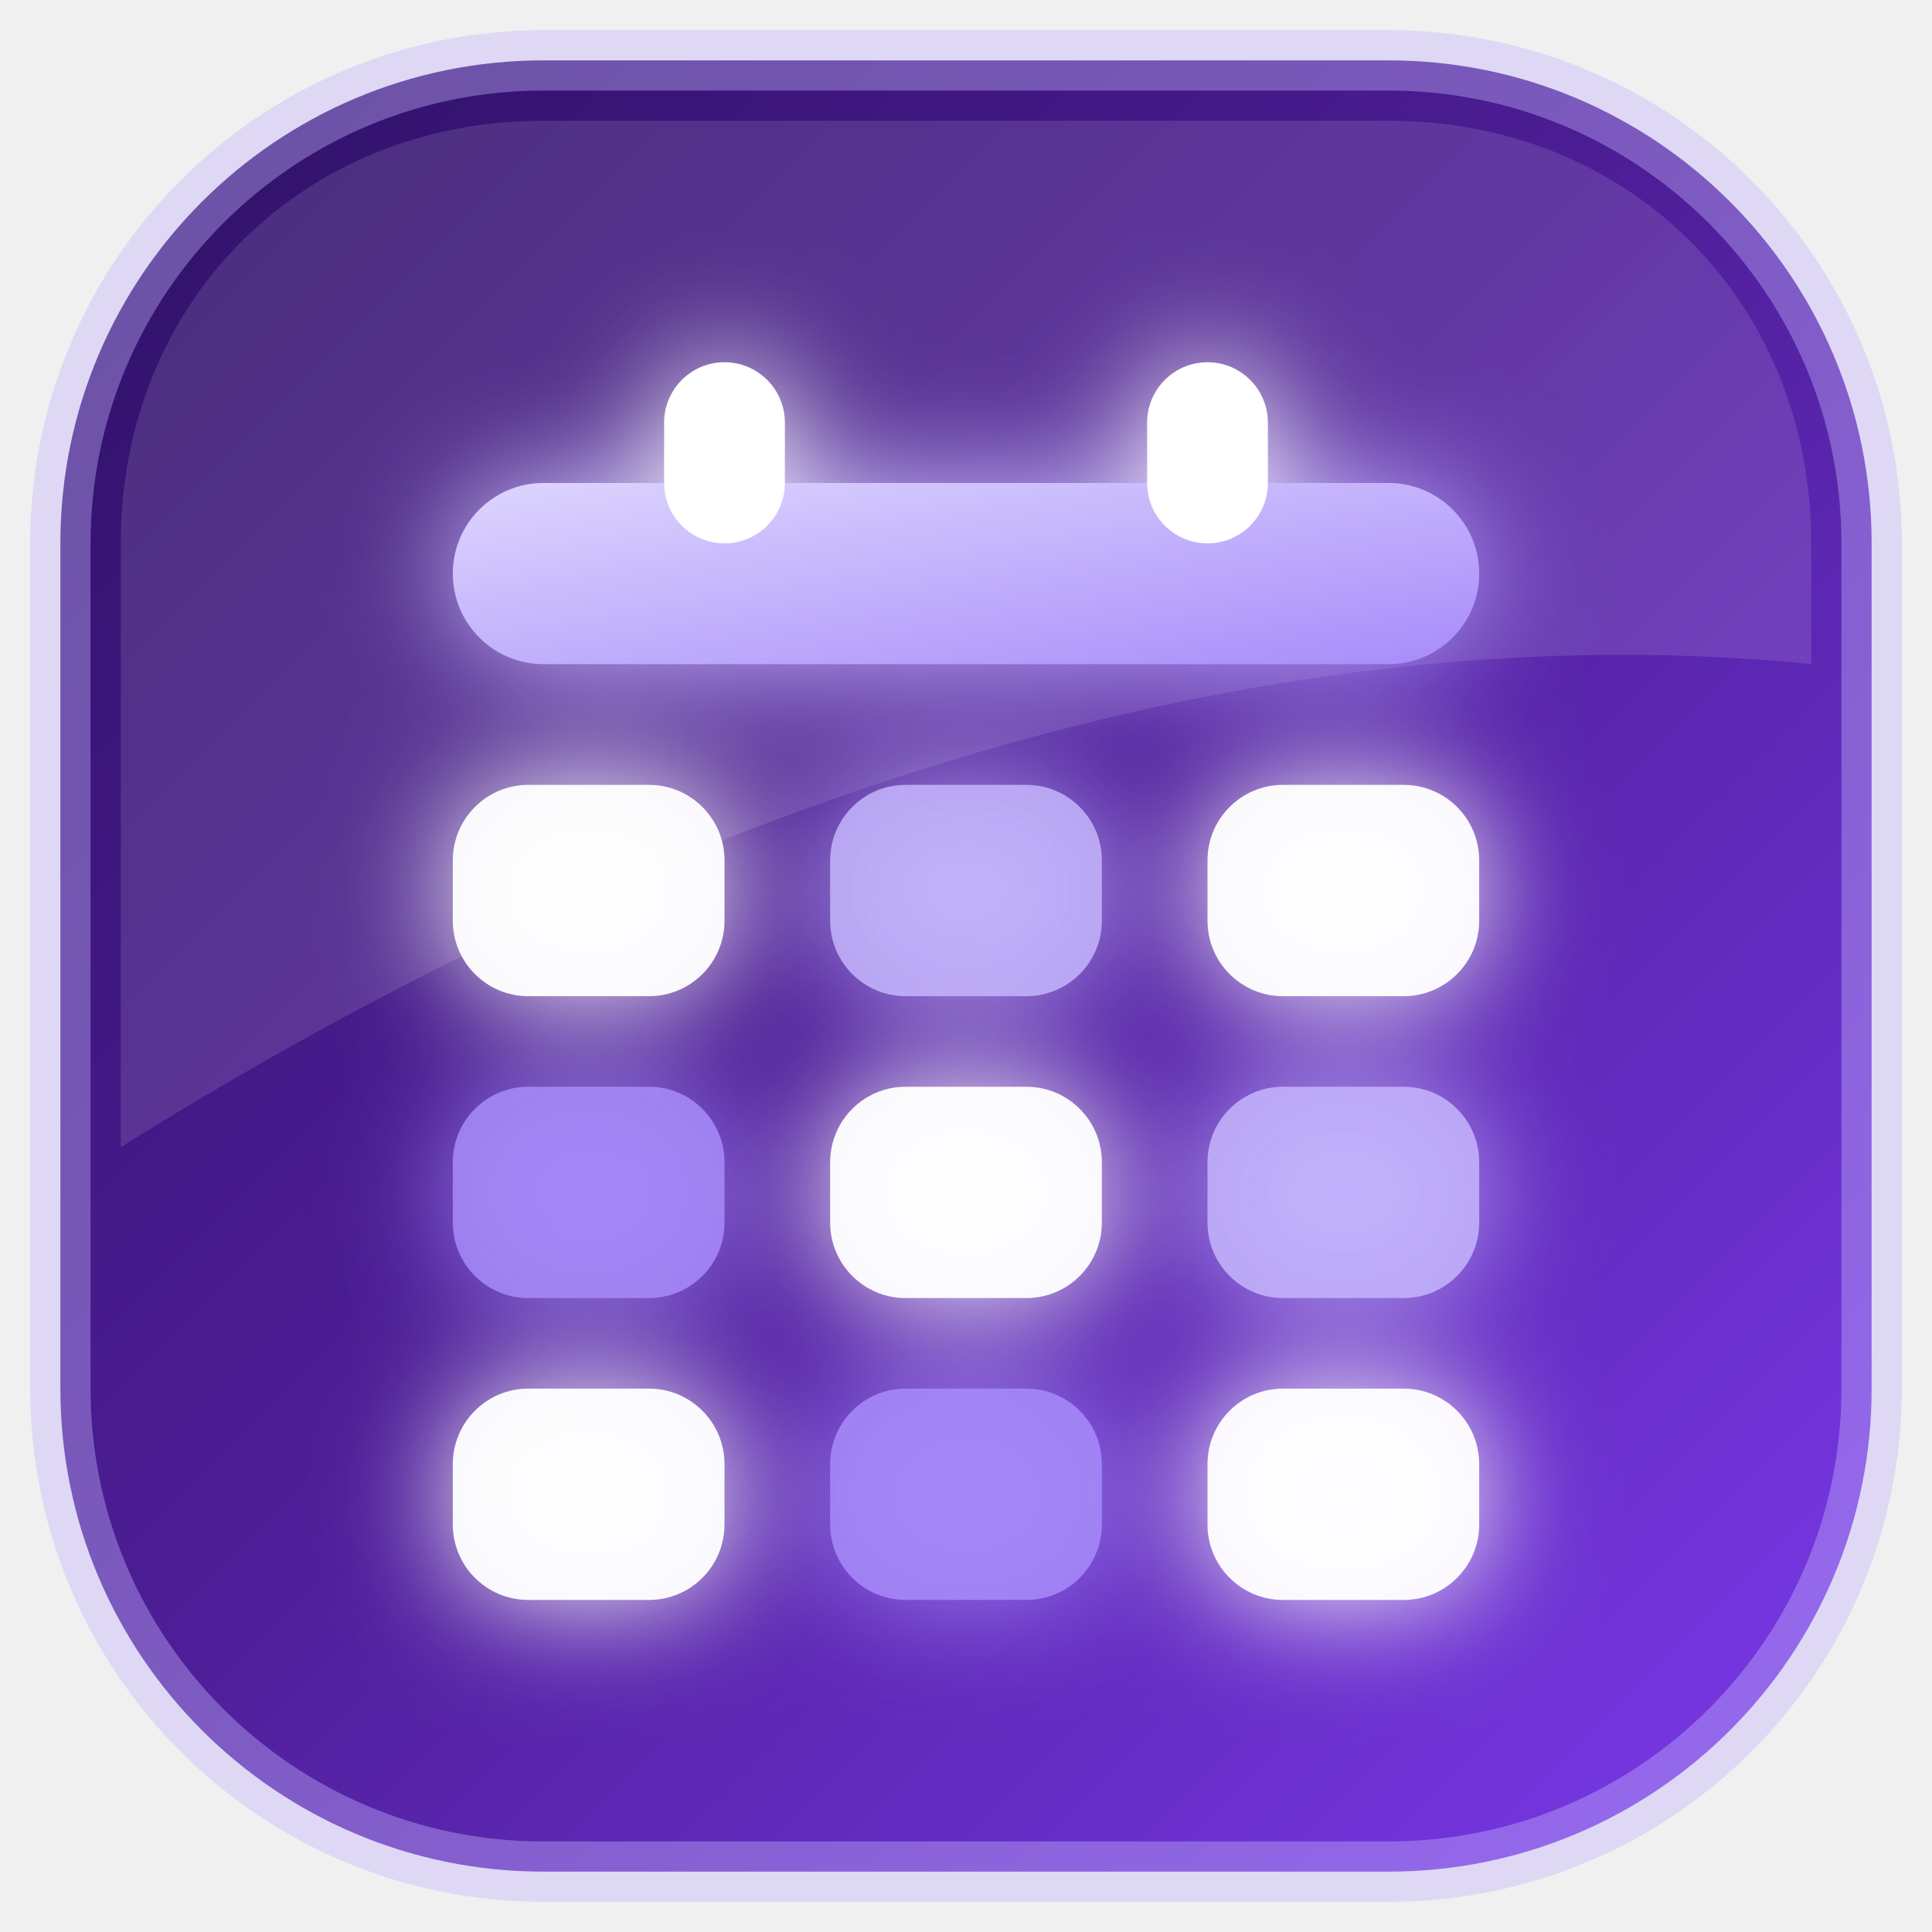
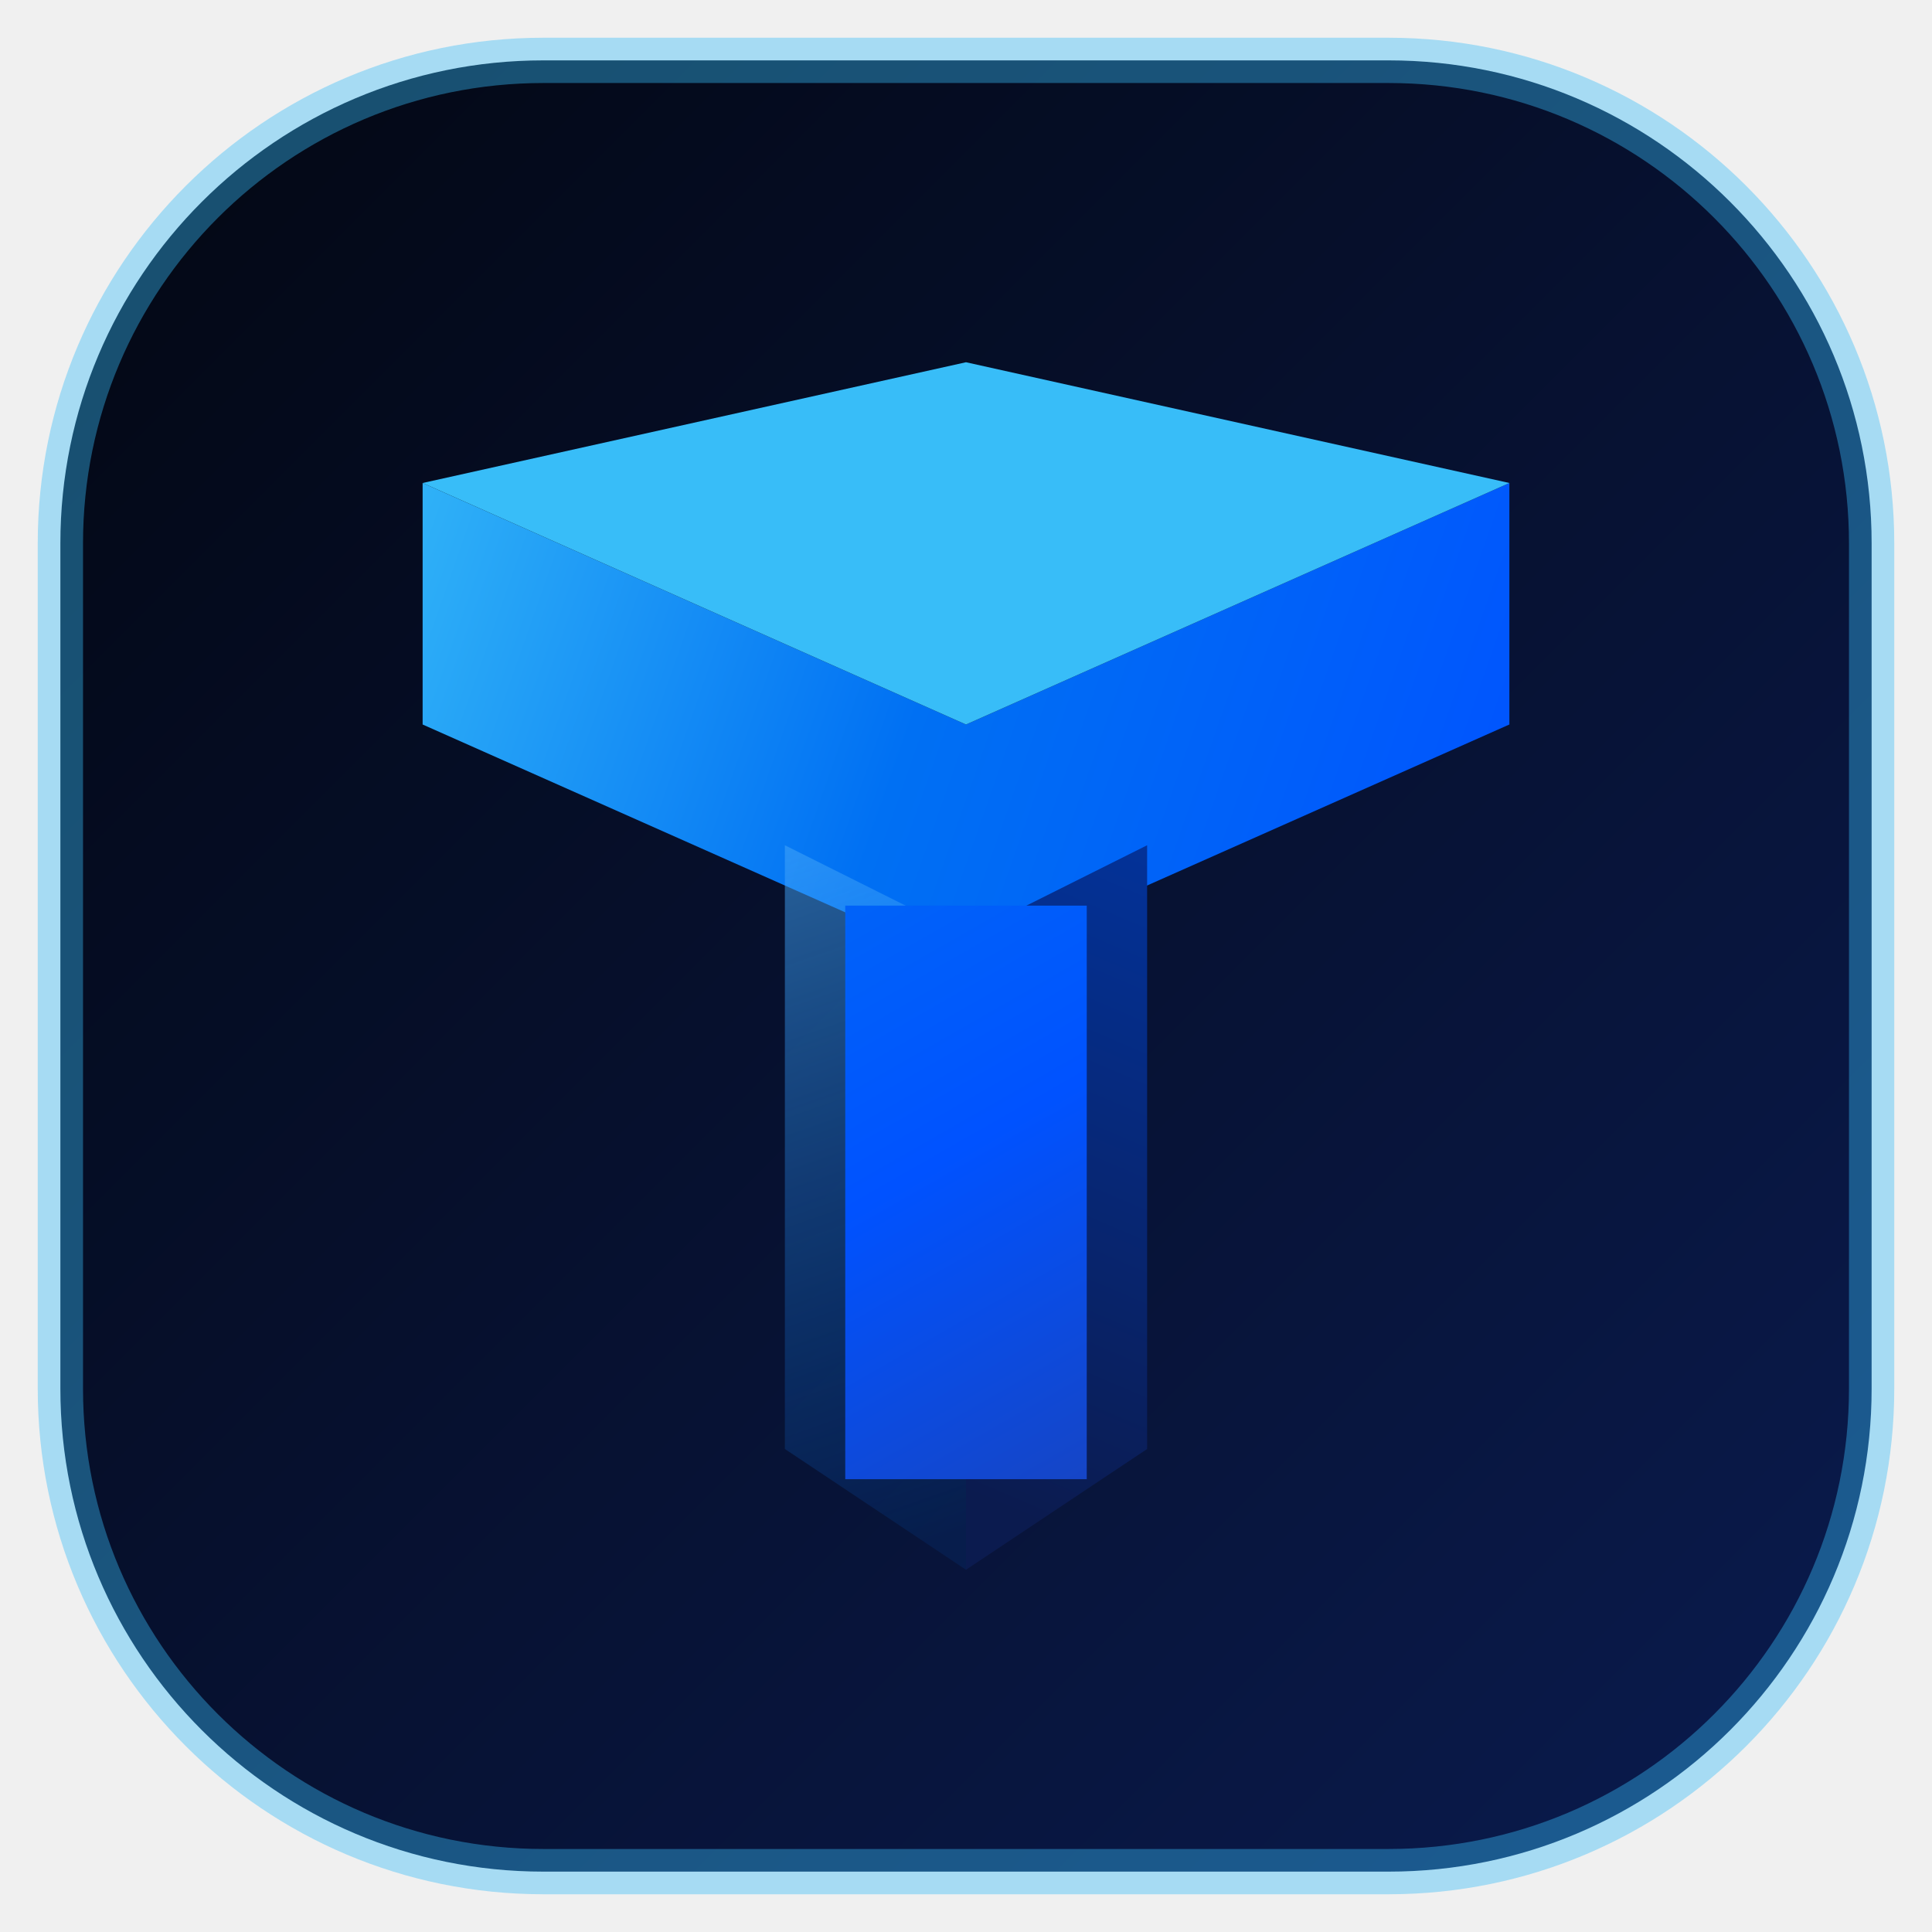
<svg xmlns="http://www.w3.org/2000/svg" viewBox="0 0 64 64" fill="none">
  <defs>
-     <linearGradient id="bgGrad" x1="0%" y1="0%" x2="100%" y2="100%">
-       <stop offset="0%" stop-color="#2E1065" />
-       <stop offset="45%" stop-color="#4C1D95" />
-       <stop offset="100%" stop-color="#7C3AED" />
+     <linearGradient id="iconBg" x1="0%" y1="0%" x2="100%" y2="100%">
+       <stop offset="0%" stop-color="#030712" />
+       <stop offset="100%" stop-color="#0A1B4F" />
    </linearGradient>
-     <linearGradient id="glowGrad" x1="0%" y1="0%" x2="100%" y2="100%">
-       <stop offset="0%" stop-color="#DDD6FE" />
-       <stop offset="100%" stop-color="#A78BFA" />
+     <linearGradient id="t-top-front" x1="4" y1="4" x2="44" y2="18" gradientUnits="userSpaceOnUse">
+       <stop offset="0%" stop-color="#38BDF8" />
+       <stop offset="50%" stop-color="#0070F3" />
+       <stop offset="100%" stop-color="#0052FF" />
    </linearGradient>
-     <filter id="glow" x="-20%" y="-20%" width="140%" height="140%">
-       <feGaussianBlur stdDeviation="2" result="blur" />
-       <feComposite in="SourceGraphic" in2="blur" operator="over" />
-     </filter>
+     <linearGradient id="t-stem-front" x1="16" y1="16" x2="32" y2="44" gradientUnits="userSpaceOnUse">
+       <stop offset="0%" stop-color="#0070F3" />
+       <stop offset="50%" stop-color="#0052FF" />
+       <stop offset="100%" stop-color="#1E40AF" />
+     </linearGradient>
+     <linearGradient id="t-fold-shadow" x1="28" y1="10" x2="16" y2="38" gradientUnits="userSpaceOnUse">
+       <stop offset="0%" stop-color="#003bb5" />
+       <stop offset="100%" stop-color="#0B1B4F" />
+     </linearGradient>
+     <linearGradient id="t-specular" x1="6" y1="4" x2="20" y2="44" gradientUnits="userSpaceOnUse">
+       <stop offset="0%" stop-color="#7DD3FC" stop-opacity="0.9" />
+       <stop offset="100%" stop-color="#0070F3" stop-opacity="0.1" />
+     </linearGradient>
  </defs>
-   <rect x="2" y="2" width="60" height="60" rx="16" fill="url(#bgGrad)" stroke="#C4B5FD" stroke-opacity="0.4" stroke-width="2" />
-   <path d="M4 18 C4 10, 10 4, 18 4 L46 4 C54 4, 60 10, 60 18 L60 22 C40 20, 20 28, 4 38 Z" fill="white" fill-opacity="0.12" />
-   <g filter="url(#glow)">
-     <rect x="15" y="16" width="34" height="6" rx="3" fill="url(#glowGrad)" />
-     <rect x="22" y="12" width="4" height="6" rx="2" fill="#FFFFFF" />
-     <rect x="38" y="12" width="4" height="6" rx="2" fill="#FFFFFF" />
-     <rect x="15" y="26" width="9" height="7" rx="2.5" fill="#FFFFFF" fill-opacity="0.95" />
-     <rect x="27.5" y="26" width="9" height="7" rx="2.5" fill="#C4B5FD" fill-opacity="0.85" />
-     <rect x="40" y="26" width="9" height="7" rx="2.5" fill="#FFFFFF" fill-opacity="0.95" />
-     <rect x="15" y="36" width="9" height="7" rx="2.5" fill="#A78BFA" fill-opacity="0.85" />
-     <rect x="27.5" y="36" width="9" height="7" rx="2.5" fill="#FFFFFF" fill-opacity="0.95" />
-     <rect x="40" y="36" width="9" height="7" rx="2.5" fill="#C4B5FD" fill-opacity="0.85" />
-     <rect x="15" y="46" width="9" height="7" rx="2.5" fill="#FFFFFF" fill-opacity="0.95" />
-     <rect x="27.5" y="46" width="9" height="7" rx="2.5" fill="#A78BFA" fill-opacity="0.85" />
-     <rect x="40" y="46" width="9" height="7" rx="2.5" fill="#FFFFFF" fill-opacity="0.95" />
+   <rect x="2" y="2" width="60" height="60" rx="16" fill="url(#iconBg)" stroke="#38BDF8" stroke-opacity="0.4" stroke-width="1.5" />
+   <g transform="translate(8, 8)">
+     <path d="M 6 8 L 24 16 L 24 24 L 6 16 Z" fill="url(#t-top-front)" />
+     <path d="M 24 16 L 42 8 L 42 16 L 24 24 Z" fill="url(#t-top-front)" />
+     <path d="M 6 8 L 24 4 L 42 8 L 24 16 Z" fill="#38BDF8" />
+     <path d="M 18 20 L 24 23 L 24 44 L 18 40 Z" fill="url(#t-specular)" />
+     <path d="M 24 23 L 30 20 L 30 40 L 24 44 Z" fill="url(#t-fold-shadow)" />
+     <path d="M 20 22 L 28 22 L 28 41 L 20 41 Z" fill="url(#t-stem-front)" />
  </g>
</svg>
